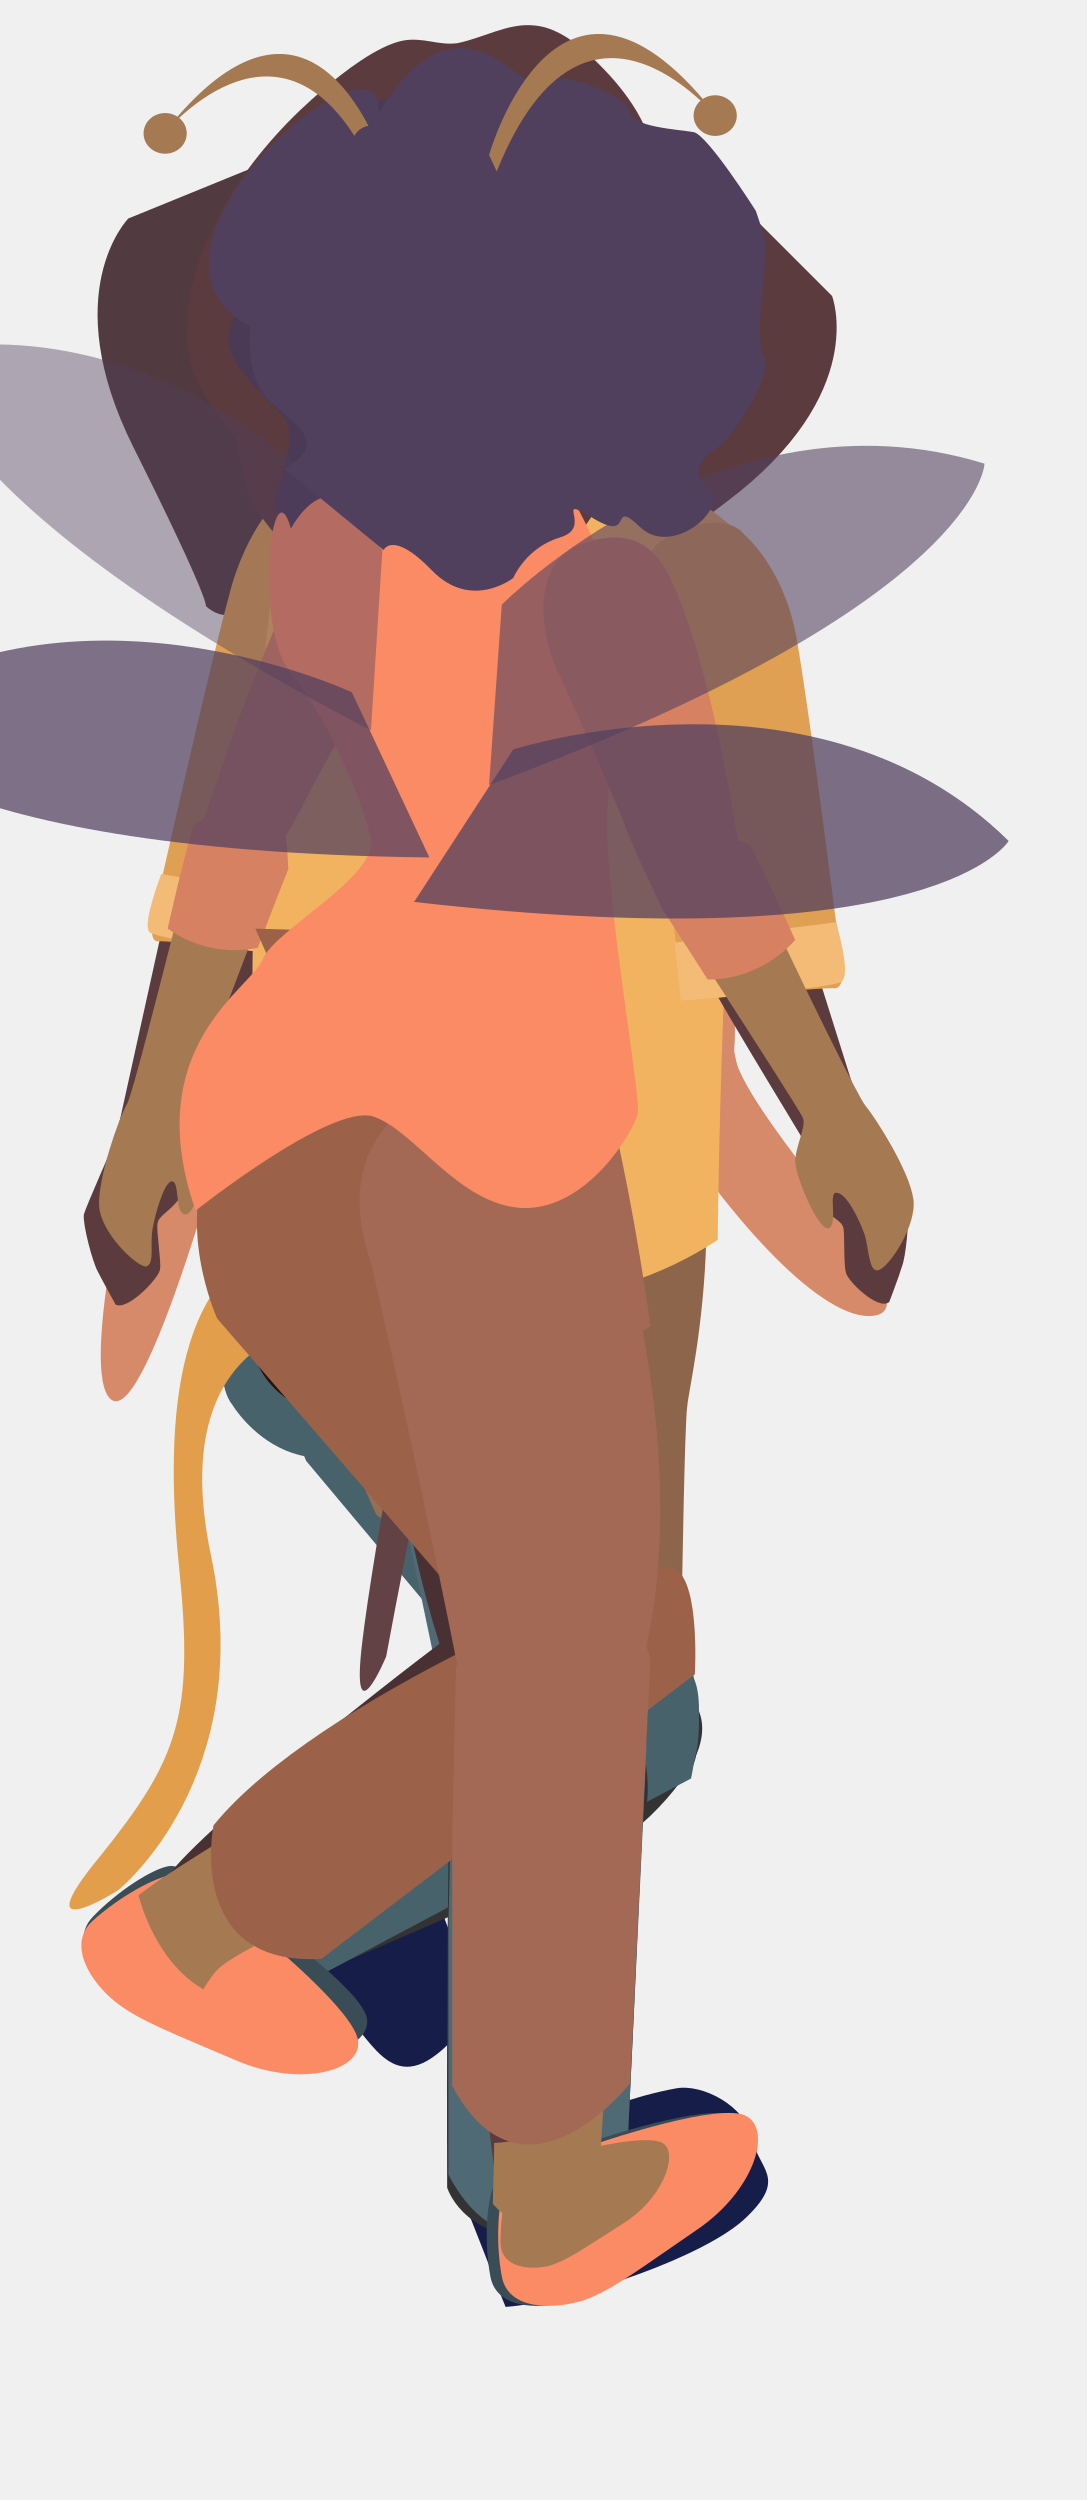
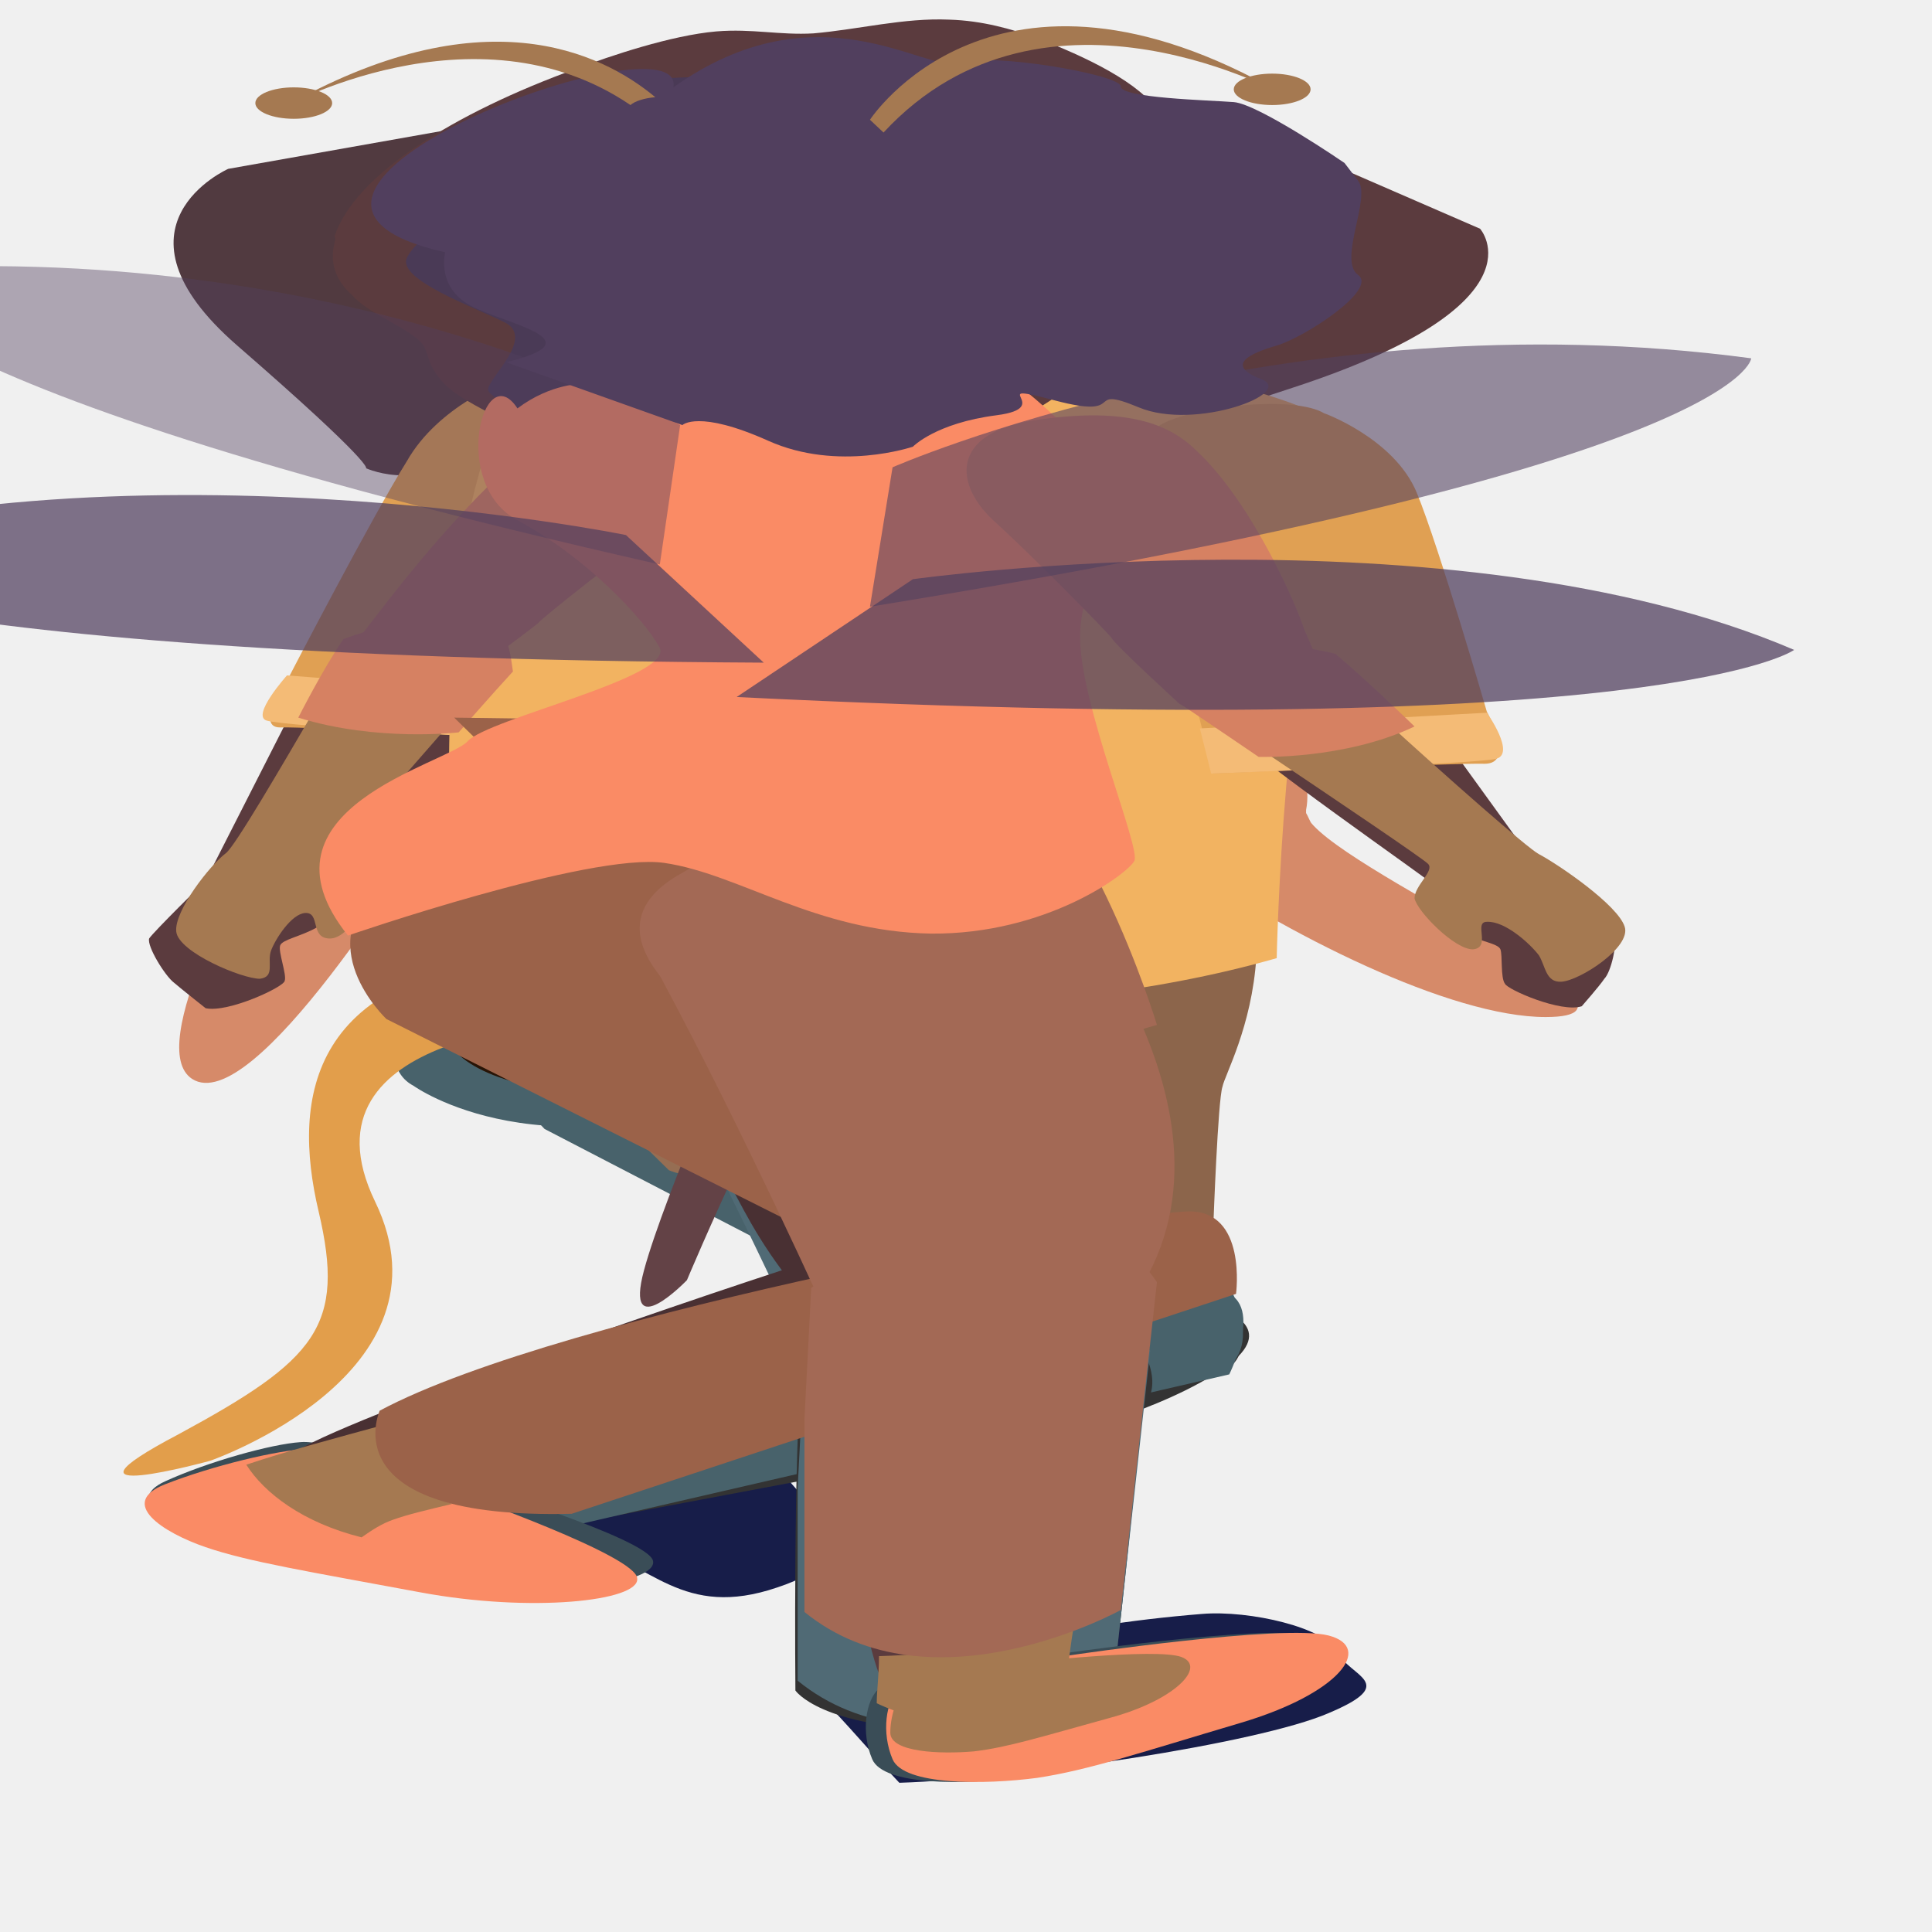
- <svg xmlns="http://www.w3.org/2000/svg" version="1.1" id="Layer_1" x="0px" y="0px" viewBox="0 0 85.5 196.8" style="enable-background:new 0 0 85.5 196.8;" xml:space="preserve">
+ <svg xmlns="http://www.w3.org/2000/svg" version="1.1" id="Layer_1" x="0px" y="0px" viewBox="0 0 85.5 196.8" style="enable-background:new 0 0 85.5 196.8;" height="250px" width="250px" preserveAspectRatio="none" xml:space="preserve">
  <style type="text/css">
	.st0{fill:#D68A69;}
	.st1{fill:#171D49;}
	.st2{fill:#333333;}
	.st3{fill:#48626B;}
	.st4{fill:#506A75;}
	.st5{fill:#FFFFFF;}
	.st6{fill:#3A4D57;}
	.st7{fill:#281406;}
	.st8{fill:#E29E4B;}
	.st9{fill:#493033;}
	.st10{fill:#966E53;}
	.st11{fill:#634246;}
	.st12{fill:#5B3B3E;}
	.st13{fill:#8C654B;}
	.st14{fill:#513A40;}
	.st15{fill:#E0A053;}
	.st16{fill:#F4BB76;}
	.st17{fill:#F2B361;}
	.st18{fill:#FA8B65;}
	.st19{fill:#A57951;}
	.st20{fill:#D68162;}
	.st21{fill:#9B6249;}
	.st22{fill:#A36955;}
	.st23{fill:#4A3A56;}
	.st24{opacity:0.58;fill:#513F5E;enable-background:new    ;}
	.st25{opacity:0.74;fill:#513F5E;enable-background:new    ;}
	.st26{opacity:0.42;fill:#513F5E;enable-background:new    ;}
	.st27{opacity:0.72;fill:#513F5E;enable-background:new    ;}
	.st28{fill:#513F5E;}

	@-webkit-keyframes leg_back_top {
	  0% {
	      -webkit-transform-origin: 100% 40%;
	              transform-origin: 100% 40%;
	      -webkit-transform: translate(10%, -10%) rotateZ(0deg);
	              transform: translate(10%, -10%) rotateZ(0deg);
	  }
	  15% {
	      -webkit-transform-origin: 100% 40%;
	              transform-origin: 100% 40%;
	      -webkit-transform: translate(20%, 10%) rotateZ(-0deg);
	              transform: translate(20%, 10%) rotateZ(-0deg);
	  }
	  30% {
	      -webkit-transform-origin: 100% 40%;
	              transform-origin: 100% 40%;
	      -webkit-transform: translate(10%, -10%) rotateZ(0deg);
	              transform: translate(10%, -10%) rotateZ(0deg);
	  }
	  45% {
	      -webkit-transform-origin: 100% 40%;
	              transform-origin: 100% 40%;
	      -webkit-transform: translate(10%, -10%) rotateZ(30deg);
	              transform: translate(10%, -10%) rotateZ(30deg);
	  }
	  60% {
	      -webkit-transform-origin: 100% 40%;
	              transform-origin: 100% 40%;
	      -webkit-transform: translate(10%, 30%) rotateZ(40deg);
	              transform: translate(10%, 30%) rotateZ(40deg);
	  }
	  70% {
	      -webkit-transform-origin: 100% 40%;
	              transform-origin: 100% 40%;
	      -webkit-transform: translate(-30%, 10%) rotateZ(50deg);
	              transform: translate(-30%, 10%) rotateZ(50deg);
	  }
	  80% {
	      -webkit-transform-origin: 20% 40%;
	              transform-origin: 20% 40%;
	      -webkit-transform: translate(-20%, 0%) rotateZ(30deg);
	              transform: translate(-20%, 0%) rotateZ(30deg);
	  }
	}

	@keyframes leg_back_top {
	  0% {
	      -webkit-transform-origin: 100% 40%;
	              transform-origin: 100% 40%;
	      -webkit-transform: translate(10%, -10%) rotateZ(0deg);
	              transform: translate(10%, -10%) rotateZ(0deg);
	  }
	  15% {
	      -webkit-transform-origin: 100% 40%;
	              transform-origin: 100% 40%;
	      -webkit-transform: translate(20%, 10%) rotateZ(-0deg);
	              transform: translate(20%, 10%) rotateZ(-0deg);
	  }
	  30% {
	      -webkit-transform-origin: 100% 40%;
	              transform-origin: 100% 40%;
	      -webkit-transform: translate(10%, -10%) rotateZ(0deg);
	              transform: translate(10%, -10%) rotateZ(0deg);
	  }
	  45% {
	      -webkit-transform-origin: 100% 40%;
	              transform-origin: 100% 40%;
	      -webkit-transform: translate(10%, -10%) rotateZ(30deg);
	              transform: translate(10%, -10%) rotateZ(30deg);
	  }
	  60% {
	      -webkit-transform-origin: 100% 40%;
	              transform-origin: 100% 40%;
	      -webkit-transform: translate(10%, 30%) rotateZ(40deg);
	              transform: translate(10%, 30%) rotateZ(40deg);
	  }
	  70% {
	      -webkit-transform-origin: 100% 40%;
	              transform-origin: 100% 40%;
	      -webkit-transform: translate(-30%, 10%) rotateZ(50deg);
	              transform: translate(-30%, 10%) rotateZ(50deg);
	  }
	  80% {
	      -webkit-transform-origin: 20% 40%;
	              transform-origin: 20% 40%;
	      -webkit-transform: translate(-20%, 0%) rotateZ(30deg);
	              transform: translate(-20%, 0%) rotateZ(30deg);
	  }
	}

	@-webkit-keyframes leg_back_bot {
	    0% {
	        -webkit-transform-origin: 100% 40%;
	                transform-origin: 100% 40%;
	        -webkit-transform: translate(10%, -60%) rotateZ(-60deg);
	                transform: translate(10%, -60%) rotateZ(-60deg);
	    }
	    15% {
	        -webkit-transform-origin: 100% 40%;
	                transform-origin: 100% 40%;
	        -webkit-transform: translate(10%, -40%) rotateZ(-60deg);
	                transform: translate(10%, -40%) rotateZ(-60deg);
	    }
	    30% {
	        -webkit-transform-origin: 100% 40%;
	                transform-origin: 100% 40%;
	        -webkit-transform: translate(20%, 0%) rotateZ(-60deg);
	                transform: translate(20%, 0%) rotateZ(-60deg);
	    }
	    45% {
	        -webkit-transform-origin: 100% 40%;
	                transform-origin: 100% 40%;
	        -webkit-transform: translate(-15%, -50%) rotateZ(-60deg);
	                transform: translate(-15%, -50%) rotateZ(-60deg);
	    }
	    60% {
	        -webkit-transform-origin: 100% 40%;
	                transform-origin: 100% 40%;
	        -webkit-transform: translate(-20%, -20%) rotateZ(-50deg);
	                transform: translate(-20%, -20%) rotateZ(-50deg);
	    }
	    70% {
	        -webkit-transform-origin: 100% 40%;
	                transform-origin: 100% 40%;
	        -webkit-transform: translate(-60%, -40%) rotateZ(-30deg);
	                transform: translate(-60%, -40%) rotateZ(-30deg);
	    }
	    80% {
	        -webkit-transform-origin: 100% 40%;
	                transform-origin: 100% 40%;
	        -webkit-transform: translate(-50%, 0%) rotateZ(-20deg);
	                transform: translate(-50%, 0%) rotateZ(-20deg);
	    }
	}

	@keyframes leg_back_bot {
	    0% {
	        -webkit-transform-origin: 100% 40%;
	                transform-origin: 100% 40%;
	        -webkit-transform: translate(10%, -60%) rotateZ(-60deg);
	                transform: translate(10%, -60%) rotateZ(-60deg);
	    }
	    15% {
	        -webkit-transform-origin: 100% 40%;
	                transform-origin: 100% 40%;
	        -webkit-transform: translate(10%, -40%) rotateZ(-60deg);
	                transform: translate(10%, -40%) rotateZ(-60deg);
	    }
	    30% {
	        -webkit-transform-origin: 100% 40%;
	                transform-origin: 100% 40%;
	        -webkit-transform: translate(20%, 0%) rotateZ(-60deg);
	                transform: translate(20%, 0%) rotateZ(-60deg);
	    }
	    45% {
	        -webkit-transform-origin: 100% 40%;
	                transform-origin: 100% 40%;
	        -webkit-transform: translate(-15%, -50%) rotateZ(-60deg);
	                transform: translate(-15%, -50%) rotateZ(-60deg);
	    }
	    60% {
	        -webkit-transform-origin: 100% 40%;
	                transform-origin: 100% 40%;
	        -webkit-transform: translate(-20%, -20%) rotateZ(-50deg);
	                transform: translate(-20%, -20%) rotateZ(-50deg);
	    }
	    70% {
	        -webkit-transform-origin: 100% 40%;
	                transform-origin: 100% 40%;
	        -webkit-transform: translate(-60%, -40%) rotateZ(-30deg);
	                transform: translate(-60%, -40%) rotateZ(-30deg);
	    }
	    80% {
	        -webkit-transform-origin: 100% 40%;
	                transform-origin: 100% 40%;
	        -webkit-transform: translate(-50%, 0%) rotateZ(-20deg);
	                transform: translate(-50%, 0%) rotateZ(-20deg);
	    }
	}
	@-webkit-keyframes foot_back {
	  0% {
	      -webkit-transform-origin: 100% 40%;
	              transform-origin: 100% 40%;
	      -webkit-transform: translate(140%, 30%) rotateZ(-10deg);
	              transform: translate(140%, 30%) rotateZ(-10deg);
	  }
	  15% {
	      -webkit-transform-origin: 100% 40%;
	              transform-origin: 100% 40%;
	      -webkit-transform: translate(145%, 30%) rotateZ(-60deg);
	              transform: translate(145%, 30%) rotateZ(-60deg);
	  }
	  30% {
	      -webkit-transform-origin: 100% 40%;
	              transform-origin: 100% 40%;
	      -webkit-transform: translate(140%, 80%) rotateZ(-40deg);
	              transform: translate(140%, 80%) rotateZ(-40deg);
	  }
	  45% {
	      -webkit-transform-origin: 100% 40%;
	              transform-origin: 100% 40%;
	      -webkit-transform: translate(80%, 80%) rotateZ(-40deg);
	              transform: translate(80%, 80%) rotateZ(-40deg);
	  }
	  60% {
	      -webkit-transform-origin: 100% 40%;
	              transform-origin: 100% 40%;
	      -webkit-transform: translate(60%, 90%) rotateZ(-20deg);
	              transform: translate(60%, 90%) rotateZ(-20deg);
	  }
	  70% {
	      -webkit-transform-origin: 100% 40%;
	              transform-origin: 100% 40%;
	      -webkit-transform: translate(-150%, 100%) rotateZ(50deg);
	              transform: translate(-150%, 100%) rotateZ(50deg);
	  }
	  80% {
	      -webkit-transform-origin: 100% 40%;
	              transform-origin: 100% 40%;
	      -webkit-transform: translate(-130%, 80%) rotateZ(60deg);
	              transform: translate(-130%, 80%) rotateZ(60deg);
	  }
	}
	@keyframes foot_back {
	  0% {
	      -webkit-transform-origin: 100% 40%;
	              transform-origin: 100% 40%;
	      -webkit-transform: translate(140%, 30%) rotateZ(-10deg);
	              transform: translate(140%, 30%) rotateZ(-10deg);
	  }
	  15% {
	      -webkit-transform-origin: 100% 40%;
	              transform-origin: 100% 40%;
	      -webkit-transform: translate(145%, 30%) rotateZ(-60deg);
	              transform: translate(145%, 30%) rotateZ(-60deg);
	  }
	  30% {
	      -webkit-transform-origin: 100% 40%;
	              transform-origin: 100% 40%;
	      -webkit-transform: translate(140%, 80%) rotateZ(-40deg);
	              transform: translate(140%, 80%) rotateZ(-40deg);
	  }
	  45% {
	      -webkit-transform-origin: 100% 40%;
	              transform-origin: 100% 40%;
	      -webkit-transform: translate(80%, 80%) rotateZ(-40deg);
	              transform: translate(80%, 80%) rotateZ(-40deg);
	  }
	  60% {
	      -webkit-transform-origin: 100% 40%;
	              transform-origin: 100% 40%;
	      -webkit-transform: translate(60%, 90%) rotateZ(-20deg);
	              transform: translate(60%, 90%) rotateZ(-20deg);
	  }
	  70% {
	      -webkit-transform-origin: 100% 40%;
	              transform-origin: 100% 40%;
	      -webkit-transform: translate(-150%, 100%) rotateZ(50deg);
	              transform: translate(-150%, 100%) rotateZ(50deg);
	  }
	  80% {
	      -webkit-transform-origin: 100% 40%;
	              transform-origin: 100% 40%;
	      -webkit-transform: translate(-130%, 80%) rotateZ(60deg);
	              transform: translate(-130%, 80%) rotateZ(60deg);
	  }
	}


	@-webkit-keyframes leg_front_top {
	  0% {
	      -webkit-transform-origin: 100% 40%;
	              transform-origin: 100% 40%;
	      -webkit-transform: translate(0%, 0%) rotateZ(10deg);
	              transform: translate(0%, 0%) rotateZ(10deg);
	  }
	  15% {
	      -webkit-transform-origin: 100% 40%;
	              transform-origin: 100% 40%;
	      -webkit-transform: translate(-10%, 0%) rotateZ(0deg);
	              transform: translate(-10%, 0%) rotateZ(0deg);
	  }
	  30% {
	      -webkit-transform-origin: 100% 40%;
	              transform-origin: 100% 40%;
	      -webkit-transform: translate(20%, 0%) rotateZ(-10deg);
	              transform: translate(20%, 0%) rotateZ(-10deg);
	  }
	  45% {
	      -webkit-transform-origin: 100% 40%;
	              transform-origin: 100% 40%;
	      -webkit-transform: translate(20%, 0%) rotateZ(-20deg);
	              transform: translate(20%, 0%) rotateZ(-20deg);
	  }
	  60% {
	      -webkit-transform-origin: 100% 40%;
	              transform-origin: 100% 40%;
	      -webkit-transform: translate(-0%, -10%) rotateZ(-0deg);
	              transform: translate(-0%, -10%) rotateZ(-0deg);
	  }
	  70% {
	      -webkit-transform-origin: 100% 40%;
	              transform-origin: 100% 40%;
	      -webkit-transform: translate(10%, -10%) rotateZ(-0deg);
	              transform: translate(10%, -10%) rotateZ(-0deg);
	  }
	  80% {
	      -webkit-transform-origin: 100% 40%;
	              transform-origin: 100% 40%;
	      -webkit-transform: translate(10%, -10%) rotateZ(-10deg);
	              transform: translate(10%, -10%) rotateZ(-10deg);
	  }
	}


	@keyframes leg_front_top {
	  0% {
	      -webkit-transform-origin: 100% 40%;
	              transform-origin: 100% 40%;
	      -webkit-transform: translate(0%, 0%) rotateZ(10deg);
	              transform: translate(0%, 0%) rotateZ(10deg);
	  }
	  15% {
	      -webkit-transform-origin: 100% 40%;
	              transform-origin: 100% 40%;
	      -webkit-transform: translate(-10%, 0%) rotateZ(0deg);
	              transform: translate(-10%, 0%) rotateZ(0deg);
	  }
	  30% {
	      -webkit-transform-origin: 100% 40%;
	              transform-origin: 100% 40%;
	      -webkit-transform: translate(20%, 0%) rotateZ(-10deg);
	              transform: translate(20%, 0%) rotateZ(-10deg);
	  }
	  45% {
	      -webkit-transform-origin: 100% 40%;
	              transform-origin: 100% 40%;
	      -webkit-transform: translate(20%, 0%) rotateZ(-20deg);
	              transform: translate(20%, 0%) rotateZ(-20deg);
	  }
	  60% {
	      -webkit-transform-origin: 100% 40%;
	              transform-origin: 100% 40%;
	      -webkit-transform: translate(-0%, -10%) rotateZ(-0deg);
	              transform: translate(-0%, -10%) rotateZ(-0deg);
	  }
	  70% {
	      -webkit-transform-origin: 100% 40%;
	              transform-origin: 100% 40%;
	      -webkit-transform: translate(10%, -10%) rotateZ(-0deg);
	              transform: translate(10%, -10%) rotateZ(-0deg);
	  }
	  80% {
	      -webkit-transform-origin: 100% 40%;
	              transform-origin: 100% 40%;
	      -webkit-transform: translate(10%, -10%) rotateZ(-10deg);
	              transform: translate(10%, -10%) rotateZ(-10deg);
	  }
	}
	@-webkit-keyframes leg_front_bot {

	  0% {
	      -webkit-transform-origin: 100% 40%;
	              transform-origin: 100% 40%;
	      -webkit-transform: translate(-30%, 0%) rotateZ(10deg);
	              transform: translate(-30%, 0%) rotateZ(10deg);
	  }
	  15% {
	      -webkit-transform-origin: 100% 40%;
	              transform-origin: 100% 40%;
	      -webkit-transform: translate(-35%, 0%) rotateZ(10deg);
	              transform: translate(-35%, 0%) rotateZ(10deg);
	  }
	  30% {
	      -webkit-transform-origin: 100% 40%;
	              transform-origin: 100% 40%;
	      -webkit-transform: translate(-50%, 0%) rotateZ(40deg);
	              transform: translate(-50%, 0%) rotateZ(40deg);
	  }
	  45% {
	      -webkit-transform-origin: 100% 40%;
	              transform-origin: 100% 40%;
	      -webkit-transform: translate(-5%, 10%) rotateZ(60deg);
	              transform: translate(-5%, 10%) rotateZ(60deg);
	  }
	  60% {
	      -webkit-transform-origin: 100% 40%;
	              transform-origin: 100% 40%;
	      -webkit-transform: translate(20%, -10%) rotateZ(-10deg);
	              transform: translate(20%, -10%) rotateZ(-10deg);
	  }
	  70% {
	      -webkit-transform-origin: 100% 40%;
	              transform-origin: 100% 40%;
	      -webkit-transform: translate(20%, -10%) rotateZ(-0deg);
	              transform: translate(20%, -10%) rotateZ(-0deg);
	  }
	  80% {
	      -webkit-transform-origin: 100% 40%;
	              transform-origin: 100% 40%;
	      -webkit-transform: translate(40%, 0%) rotateZ(10deg);
	              transform: translate(40%, 0%) rotateZ(10deg);
	  }
	}
	@keyframes leg_front_bot {

	  0% {
	      -webkit-transform-origin: 100% 40%;
	              transform-origin: 100% 40%;
	      -webkit-transform: translate(-30%, 0%) rotateZ(10deg);
	              transform: translate(-30%, 0%) rotateZ(10deg);
	  }
	  15% {
	      -webkit-transform-origin: 100% 40%;
	              transform-origin: 100% 40%;
	      -webkit-transform: translate(-35%, 0%) rotateZ(10deg);
	              transform: translate(-35%, 0%) rotateZ(10deg);
	  }
	  30% {
	      -webkit-transform-origin: 100% 40%;
	              transform-origin: 100% 40%;
	      -webkit-transform: translate(-50%, 0%) rotateZ(40deg);
	              transform: translate(-50%, 0%) rotateZ(40deg);
	  }
	  45% {
	      -webkit-transform-origin: 100% 40%;
	              transform-origin: 100% 40%;
	      -webkit-transform: translate(-5%, 10%) rotateZ(60deg);
	              transform: translate(-5%, 10%) rotateZ(60deg);
	  }
	  60% {
	      -webkit-transform-origin: 100% 40%;
	              transform-origin: 100% 40%;
	      -webkit-transform: translate(20%, -10%) rotateZ(-10deg);
	              transform: translate(20%, -10%) rotateZ(-10deg);
	  }
	  70% {
	      -webkit-transform-origin: 100% 40%;
	              transform-origin: 100% 40%;
	      -webkit-transform: translate(20%, -10%) rotateZ(-0deg);
	              transform: translate(20%, -10%) rotateZ(-0deg);
	  }
	  80% {
	      -webkit-transform-origin: 100% 40%;
	              transform-origin: 100% 40%;
	      -webkit-transform: translate(40%, 0%) rotateZ(10deg);
	              transform: translate(40%, 0%) rotateZ(10deg);
	  }
	}

	@-webkit-keyframes foot_front {
	  0% {
	      -webkit-transform-origin: 100% 40%;
	              transform-origin: 100% 40%;
	      -webkit-transform: translate(-20%, 0%) rotateZ(10deg);
	              transform: translate(-20%, 0%) rotateZ(10deg);
	  }
	  15% {
	      -webkit-transform-origin: 100% 40%;
	              transform-origin: 100% 40%;
	      -webkit-transform: translate(-20%, -10%) rotateZ(10deg);
	              transform: translate(-20%, -10%) rotateZ(10deg);
	  }
	  30% {
	      -webkit-transform-origin: 100% 40%;
	              transform-origin: 100% 40%;
	      -webkit-transform: translate(-60%, -10%) rotateZ(40deg);
	              transform: translate(-60%, -10%) rotateZ(40deg);
	  }
	  45% {
	      -webkit-transform-origin: 100% 40%;
	              transform-origin: 100% 40%;
	      -webkit-transform: translate(-80%, -10%) rotateZ(60deg);
	              transform: translate(-80%, -10%) rotateZ(60deg);
	  }
	  60% {
	      -webkit-transform-origin: 100% 40%;
	              transform-origin: 100% 40%;
	      -webkit-transform: translate(20%, -10%) rotateZ(20deg);
	              transform: translate(20%, -10%) rotateZ(20deg);
	  }
	  70% {
	      -webkit-transform-origin: 100% 40%;
	              transform-origin: 100% 40%;
	      -webkit-transform: translate(30%, -10%) rotateZ(20deg);
	              transform: translate(30%, -10%) rotateZ(20deg);
	  }
	  80% {
	      -webkit-transform-origin: 100% 40%;
	              transform-origin: 100% 40%;
	      -webkit-transform: translate(10%, -10%) rotateZ(20deg);
	              transform: translate(10%, -10%) rotateZ(20deg);
	  }
	}

	@keyframes foot_front {
	  0% {
	      -webkit-transform-origin: 100% 40%;
	              transform-origin: 100% 40%;
	      -webkit-transform: translate(-20%, 0%) rotateZ(10deg);
	              transform: translate(-20%, 0%) rotateZ(10deg);
	  }
	  15% {
	      -webkit-transform-origin: 100% 40%;
	              transform-origin: 100% 40%;
	      -webkit-transform: translate(-20%, -10%) rotateZ(10deg);
	              transform: translate(-20%, -10%) rotateZ(10deg);
	  }
	  30% {
	      -webkit-transform-origin: 100% 40%;
	              transform-origin: 100% 40%;
	      -webkit-transform: translate(-60%, -10%) rotateZ(40deg);
	              transform: translate(-60%, -10%) rotateZ(40deg);
	  }
	  45% {
	      -webkit-transform-origin: 100% 40%;
	              transform-origin: 100% 40%;
	      -webkit-transform: translate(-80%, -10%) rotateZ(60deg);
	              transform: translate(-80%, -10%) rotateZ(60deg);
	  }
	  60% {
	      -webkit-transform-origin: 100% 40%;
	              transform-origin: 100% 40%;
	      -webkit-transform: translate(20%, -10%) rotateZ(20deg);
	              transform: translate(20%, -10%) rotateZ(20deg);
	  }
	  70% {
	      -webkit-transform-origin: 100% 40%;
	              transform-origin: 100% 40%;
	      -webkit-transform: translate(30%, -10%) rotateZ(20deg);
	              transform: translate(30%, -10%) rotateZ(20deg);
	  }
	  80% {
	      -webkit-transform-origin: 100% 40%;
	              transform-origin: 100% 40%;
	      -webkit-transform: translate(10%, -10%) rotateZ(20deg);
	              transform: translate(10%, -10%) rotateZ(20deg);
	  }
	}


	@-webkit-keyframes arm_back_top {
	  0% {
	      -webkit-transform-origin: 100% 40%;
	              transform-origin: 100% 40%;
	      -webkit-transform: translate(0%, 0%) rotateZ(0deg);
	              transform: translate(0%, 0%) rotateZ(0deg);
	  }
	  45% {
	      -webkit-transform-origin: 100% 40%;
	              transform-origin: 100% 40%;
	      -webkit-transform: translate(20%, 0%) rotateZ(-20deg);
	              transform: translate(20%, 0%) rotateZ(-20deg);
	  }
	}


	@keyframes arm_back_top {
	  0% {
	      -webkit-transform-origin: 100% 40%;
	              transform-origin: 100% 40%;
	      -webkit-transform: translate(0%, 0%) rotateZ(0deg);
	              transform: translate(0%, 0%) rotateZ(0deg);
	  }
	  45% {
	      -webkit-transform-origin: 100% 40%;
	              transform-origin: 100% 40%;
	      -webkit-transform: translate(20%, 0%) rotateZ(-20deg);
	              transform: translate(20%, 0%) rotateZ(-20deg);
	  }
	}

	@-webkit-keyframes arm_back_bot {
	  0% {
	      -webkit-transform-origin: 100% 40%;
	              transform-origin: 100% 40%;
	      -webkit-transform: translate(0%, 0%) rotateZ(0deg);
	              transform: translate(0%, 0%) rotateZ(0deg);
	  }
	    45% {
	        -webkit-transform-origin: 100% 40%;
	                transform-origin: 100% 40%;
	        -webkit-transform: translate(120%, 0%) rotateZ(-30deg);
	                transform: translate(120%, 0%) rotateZ(-30deg);
	    }
	}

	@keyframes arm_back_bot {
	  0% {
	      -webkit-transform-origin: 100% 40%;
	              transform-origin: 100% 40%;
	      -webkit-transform: translate(0%, 0%) rotateZ(0deg);
	              transform: translate(0%, 0%) rotateZ(0deg);
	  }
	    45% {
	        -webkit-transform-origin: 100% 40%;
	                transform-origin: 100% 40%;
	        -webkit-transform: translate(120%, 0%) rotateZ(-30deg);
	                transform: translate(120%, 0%) rotateZ(-30deg);
	    }
	}

	@-webkit-keyframes arm_front_top {
	  0% {
	      -webkit-transform-origin: 100% 40%;
	              transform-origin: 100% 40%;
	      -webkit-transform: translate(0%, 0%) rotateZ(-0deg);
	              transform: translate(0%, 0%) rotateZ(-0deg);
	  }
	  45% {
	      -webkit-transform-origin: 100% 40%;
	              transform-origin: 100% 40%;
	      -webkit-transform: translate(-15%, 5%) rotateZ(20deg);
	              transform: translate(-15%, 5%) rotateZ(20deg);
	  }
	}

	@keyframes arm_front_top {
	  0% {
	      -webkit-transform-origin: 100% 40%;
	              transform-origin: 100% 40%;
	      -webkit-transform: translate(0%, 0%) rotateZ(-0deg);
	              transform: translate(0%, 0%) rotateZ(-0deg);
	  }
	  45% {
	      -webkit-transform-origin: 100% 40%;
	              transform-origin: 100% 40%;
	      -webkit-transform: translate(-15%, 5%) rotateZ(20deg);
	              transform: translate(-15%, 5%) rotateZ(20deg);
	  }
	}

	@-webkit-keyframes arm_front_bot {
	  0% {
	      -webkit-transform-origin: 100% 40%;
	              transform-origin: 100% 40%;
	      -webkit-transform: translate(0%, 0%) rotateZ(0deg);
	              transform: translate(0%, 0%) rotateZ(0deg);
	  }
	  45% {
	      -webkit-transform-origin: 100% 40%;
	              transform-origin: 100% 40%;
	      -webkit-transform: translate(-70%, 30%) rotateZ(50deg);
	              transform: translate(-70%, 30%) rotateZ(50deg);
	  }
	}

	@keyframes arm_front_bot {
	  0% {
	      -webkit-transform-origin: 100% 40%;
	              transform-origin: 100% 40%;
	      -webkit-transform: translate(0%, 0%) rotateZ(0deg);
	              transform: translate(0%, 0%) rotateZ(0deg);
	  }
	  45% {
	      -webkit-transform-origin: 100% 40%;
	              transform-origin: 100% 40%;
	      -webkit-transform: translate(-70%, 30%) rotateZ(50deg);
	              transform: translate(-70%, 30%) rotateZ(50deg);
	  }
	}

	@-webkit-keyframes tail {
	  0% {
	      -webkit-transform-origin: 20% 40%;
	              transform-origin: 20% 40%;
	      -webkit-transform: translate(0%, 0%) rotateZ(0deg);
	              transform: translate(0%, 0%) rotateZ(0deg);
	  }
	  50% {
	      -webkit-transform-origin: 20% 40%;
	              transform-origin: 20% 40%;
	      -webkit-transform: translate(20%, 0%) rotateZ(0deg);
	              transform: translate(20%, 0%) rotateZ(0deg);
	  }
	}

	@keyframes tail {
	  0% {
	      -webkit-transform-origin: 20% 40%;
	              transform-origin: 20% 40%;
	      -webkit-transform: translate(0%, 0%) rotateZ(0deg);
	              transform: translate(0%, 0%) rotateZ(0deg);
	  }
	  50% {
	      -webkit-transform-origin: 20% 40%;
	              transform-origin: 20% 40%;
	      -webkit-transform: translate(20%, 0%) rotateZ(0deg);
	              transform: translate(20%, 0%) rotateZ(0deg);
	  }
	}









	#foot_x5F_front {
	  -webkit-animation : foot_front 1.5s linear infinite;
	          animation : foot_front 1.5s linear infinite;
	}
	#foot_x5F_back {
	  -webkit-animation : foot_back 1.5s linear infinite;
	          animation : foot_back 1.5s linear infinite;
	}
	#leg_x5F_back_x5F_top {
	  -webkit-animation : leg_back_top 1.5s linear infinite;
	          animation : leg_back_top 1.5s linear infinite;
	}
	#leg_x5F_back_x5F_bot{
	  -webkit-animation : leg_back_bot 1.5s linear infinite;
	          animation : leg_back_bot 1.5s linear infinite;
	}
	#leg_x5F_front_x5F_bot{
	  -webkit-animation : leg_front_bot 1.5s linear infinite;
	          animation : leg_front_bot 1.5s linear infinite;
	}
	#leg_x5F_front_x5F_top{
	  -webkit-animation : leg_front_top 1.5s linear infinite;
	          animation : leg_front_top 1.5s linear infinite;
	}
	#arm_x5F_back_x5F_top {
	  -webkit-animation : arm_back_top 1.5s linear infinite;
	          animation : arm_back_top 1.5s linear infinite;
	}
	#arm_x5F_back_x5F_bot {
	  -webkit-animation : arm_back_bot 1.5s linear infinite;
	          animation : arm_back_bot 1.5s linear infinite;
	}
	#arm_x5F_front_x5F_top {
	  -webkit-animation : arm_front_top 1.5s linear infinite;
	          animation : arm_front_top 1.5s linear infinite;
	}
	#arm_x5F_front_x5F_bot {
	  -webkit-animation : arm_front_bot 1.5s linear infinite;
	          animation : arm_front_bot 1.5s linear infinite;
	}
	#tail {
	  -webkit-animation : tail 1.5s linear infinite;
	          animation : tail 1.5s linear infinite;
	}
</style>
  <g id="CAT_x2F_BUNNY">
    <polyline id="ear_x5F_front" class="st0" points="45.7,20.2 50.7,24.2 50.7,15.2  " />
    <polyline id="ear_x5F_back" class="st0" points="21.6,22.1 27.4,19.4 19.3,15.4  " />
    <path id="arm_x5F_back_x5F_top" class="st0" d="M13.1,78c0.8-3.7,1.5-6.6,1.6-8.2c0.7-6.2,2.5-20.2,8.8-18.5   c5.3,1.4,3.1,9.6,2,14.8c-0.2,0.8-4.4,11.5-5.3,14.4c-0.1,0.2-0.2,0.5-0.3,1c-1.8,1.5-3.2,2.7-3.9,1.2C14,81.4,13.1,80.7,13.1,78z" />
    <path id="arm_x5F_back_x5F_bot" class="st0" d="M13.1,78c1.1-1.6,2.7-2.5,4.6-1.2c0.7,1.4,2,2.9,2.2,4.7   c-1.6,5.8-8.7,32.4-11.4,28.4C6.4,106.7,10.6,89.1,13.1,78z" />
    <path id="foot_x5F_front" class="st1" d="M39.8,181.6c5.4-0.4,15.9-4,19-7.1c3.2-3.1,0.9-3.7,0.4-6.2s-3.9-4.3-6-3.9   c-6.5,1.2-11.8,4.5-17,8.2C37.5,175.6,38.6,178.7,39.8,181.6z" />
    <path id="foot_x5F_back" class="st1" d="M34.4,161.7c4.2-3.2,1.7-7.5,0.4-11.2c-1.3-3.6-6.2-2.6-8.3-3s-1.3,0.8-2.3,0.2   c-0.4-0.3-0.3-0.8-1-0.5c0.3-0.3,0-0.2-0.4,0.3c-0.4,0.4-4.2,4.5-3.5,5.2c1.9,1.9,4.2,3.2,6.5,4.6C28.8,159.2,30.2,165,34.4,161.7z   " />
    <path id="leg_x5F_back_x5F_top" class="st2" d="M41.6,102.5l12.1,28.7c0,0,6.5,15.8-10.4,7l-17.2-27c0,0-6.4-9.9-2.7-13.5   C27.1,94,41.6,102.5,41.6,102.5z" />
    <path id="leg_x5F_back_x5F_bot" class="st2" d="M36.7,150.3L24,155.8c0,0-7.1-4.7-6.5-10.4s30.8-14.6,30.8-14.6s11.1,1.5,5.3,9.4   C47.8,148.2,36.7,150.3,36.7,150.3z" />
    <path id="CAT_x5F_leg_x5F_back_x5F_bot" class="st3" d="M21.8,157.3L54.4,140c0,0,1.8-8.3-0.7-8.6c-2.6-0.3-29,5.8-38.6,14.4   C15.1,145.7,11.2,156.2,21.8,157.3z" />
    <path id="CAT_x5F_leg_x5F_back_x5F_top" class="st3" d="M41,102.9c0,0-12.8-8.2-16.6-2c-3.8,6.3-0.3,14.1-0.3,14.1l19.6,23.4   c0,0,12.6,8.5,11.2-4.4S41,102.9,41,102.9z" />
    <path id="CAT_x5F_hip_x5F_back" class="st3" d="M19.8,80.1l4.7,10.6c0,0,1.8,1.8-1,3.2c-2.8,1.4-5.2,5.5-5.2,5.5s-2,8.8,0,11.2   c0,0,5.8,9.7,16-0.5L35.2,88l-2.5-7.5L19.8,80.1z" />
    <path id="leg_x5F_front_x5F_bot" class="st2" d="M40.8,133.8c4.8-2.1,8.7,0.6,10,4.8c-0.7,15-1.4,31.5-1.6,33.4   c0,0-1.7,4.4-7.3,4.2s-6.7-4-6.7-4s-0.1-25,0.3-33C36.7,137.1,38.4,135.2,40.8,133.8z" />
    <path id="leg_x5F_front_x5F_top" class="st2" d="M21.5,101.1c1.1-9.7,25-6.7,28.8-2.2c0,0,1.9,9.3,1.6,15.1   c-0.1,2.5-0.6,13.1-1.1,24.6c1.1,6.7-2.6,8.1-7.4,10.2c-2.4,1.4-7.4-4.5-7.9-9.6c0-0.4,0-0.8,0.1-1.2   C36.8,119.3,32.3,110.4,21.5,101.1z" />
    <path id="CAT_x5F_leg_x5F_front_x5F_bot" class="st4" d="M35.3,151.6l0.3-13.4c0,0,10.5-16.7,15.3-0.6L49.3,171   c0,0-8.4,10.7-14,0.2V151.6z" />
    <path id="CAT_x5F_leg_x5F_front_x5F_top" class="st4" d="M39.1,94c0,0-13.8-3.1-10.1,12.8s7.3,34.3,7.3,34.3s7.6,17.5,13.5-1.6   s-4-44.1-4-44.1L39.1,94z" />
    <path id="CAT_x5F_hip_x5F_front" class="st4" d="M29.9,81.7c0,0,5,7.8,0,14.2c-5,6.3,1.5,15.5,1.5,15.5s7.4,8.3,19.5,0   c0,0-3.3-25.2-8-28.9S29.9,81.7,29.9,81.7z" />
    <path id="top" class="st5" d="M49.9,78.5c1.9-6.7,0-6.1-1.9-7.4s-5.7-6.8-5.1-13c0,0-11.6-0.2-15.5,5.6c0,0-0.3-1.1-3.1-7.7   c0,0-1.9,16.3-2.9,20.3c-1.2,4.9,1,11.7,0.1,22.4c0,0,5.1,3.8,14.4,3.8c9.2,0,16.2-3.8,16.2-3.8C49,89.3,49.1,83.3,49.9,78.5z" />
    <polygon id="CAT_x5F_chest" class="st0" points="38.8,63 39.4,70 44.2,70 50.6,47.6 38.8,49  " />
    <path id="arm_x5F_front_x5F_bot" class="st0" d="M51.8,78.8c2.7-0.9,3.7,2.1,6,4.2c0.8,5.1,16.8,20.6,10.6,20.6   c-4.2,0-11.5-8.4-16.5-16.4C52.2,83.4,47,79.8,51.8,78.8z" />
    <path id="arm_x5F_front_x5F_top" class="st0" d="M46.8,52.7c6-1.4,8.4,8.6,9,13c0.6,4.4,2.4,12.4,2,16.8c0,0.2,0,0.3,0,0.5   c-1-3.8,2,5.3-0.6,6.2c-4.8,1-3.7-1.2-5.3-2c-0.2-0.3-0.4-0.6-0.6-0.9c-2.5-4.1-4.3-8-4.6-10.4C45.7,68.7,39.7,54.4,46.8,52.7z" />
    <path id="CAT_x5F_top" class="st6" d="M16.3,63c0,0,16,5.9,38.8,0l1.6,10l-12.2,2l2.1,15l-26.7-1.2l0.7-12.7L13.3,75   C13.4,75.1,13.9,63,16.3,63z" />
    <path id="hair" class="st7" d="M20.7,60.2c-3.5-7.5-2.2-31.6-2.2-31.6c1.2-0.2,1.9-2.2,3.1-9.4s10-10.6,19-9.1s8.8,9,8.8,9   s5.9,3.5,4,12.1C51.5,39.8,50,51.9,50,51.9c-7.4-2.6-8.4,15.6-8.4,15.6c-1.2-1.1,0.1,0.8-1.9,0.7s-4,1-4,1   C31.5,75.1,25.3,70.1,20.7,60.2z" />
    <path id="CAT_x5F_hair" class="st8" d="M20.4,64.3c-3.4-8.5-1.6-35.6-1.6-35.6c1.2-0.2,1.9-2.4,3.3-10.5   c1.3-8.1,10.2-11.8,19.2-9.9s8.6,10.3,8.6,10.3s5.8,4,3.8,13.7c-2.1,9.7-3.8,23.3-3.8,23.3C42.6,52.5,41.2,73,41.2,73   c-1.2-1.3,0.1,0.9-1.9,0.8s-4,1.1-4,1.1C30.9,81.3,24.8,75.5,20.4,64.3z" />
    <circle id="tail" class="st7" cx="26.2" cy="104.7" r="6.5" />
    <path id="CAT_x5F_tail" class="st8" d="M25.4,104.2c0,0-12.5,0.6-8.8,18.2s-7.3,26.4-7.3,26.4s-7.6,4.8-1.4-2.7   c6.1-7.6,7.4-11,6.2-22.7s-0.4-24.6,9.7-26.1S25.4,104.2,25.4,104.2z" />
  </g>
  <g id="ELEPHANT">
    <path id="ELEPHANT_x5F_foot_x5F_back" class="st6" d="M13.3,146.9c-1.3,0.2-4.1,2-6,4s0.3,4.9,2.3,6.3s4.8,2.2,9.8,3.9   s9.7,0.2,9.5-2.1s-8.4-8-8.4-8S14.7,146.6,13.3,146.9z" />
    <path id="ELEPHANT_x5F_leg_x5F_back_x5F_bot" class="st9" d="M41.5,124.9c-1.8,0.9-3.6,2-5.7,3.6c-6.1,4.5-23.1,18-23.1,20.2   s1.9,4.4,4.1,4.3c2.2-0.1,6.6-3.5,14.6-8.8c6.9-4.5,13.8-7.4,17.8-9.4c0.2-0.4,0.4-0.8,0.4-1.3C49.5,127.9,45.5,125.3,41.5,124.9z" />
    <g id="ELEPHANT_x5F_leg_x5F_back_x5F_top">
      <path class="st9" d="M47.7,133.5c-1.7-6.6-2.5-12.3-3.3-15.3c-0.2-1.1-0.7-3-1.4-5.4c-2.9,3.7-6.7,7.1-10.7,7.8    c0.8,3.5,1.6,7.2,3.5,12.2c0.2,0.6,0.5,1.2,0.7,2C40.3,136,44.7,136.5,47.7,133.5z" />
      <path class="st10" d="M35.5,88.7c-3.6,1.2-15,9.9-15,9.9l9.1,20.6c0,0,2.4,2.6,9.7,0.1c6.6-2.3,8.9-5.8,8.9-5.8    s-4.3-11.8-4.6-13.1c-0.3-1.2-1-6.2-3.3-12.9C40.4,87.4,39.2,87.6,35.5,88.7z" />
    </g>
    <path id="ELEPHANT_x5F_foot_x5F_front" class="st6" d="M38.9,172c-0.6,1.2-0.8,4.5-0.3,7.2s4.1,2.6,6.4,1.9c2.3-0.8,4.6-2.6,9-5.6   s5.9-7.7,3.9-8.9s-11.4,2-11.4,2S39.4,170.6,38.9,172z" />
    <path id="ELEPHANT_x5F_tail" class="st11" d="M36.3,104.7c-1.6,2.1-5.9,25.7-5.9,25.7s-2.8,6.7-1.9-1s4.6-27,4.6-27   S37.9,102.6,36.3,104.7z" />
    <path id="ELEPHANT_x5F_leg_x5F_front_x5F_bot" class="st12" d="M37.8,134.8c-0.3,2-0.5,4.2-0.5,6.9c0,7.8,0.8,30.5,2.5,31.8   c1.8,1.3,4.7,1.2,5.9-0.7s1.1-7.7,1.6-17.7c0.5-8.5,2.2-16.1,3-20.7c-0.2-0.5-0.4-0.9-0.8-1.2C45,129.9,40.6,131.5,37.8,134.8z" />
    <g id="ELEPHANT_x5F_leg_x5F_front_x5F_top">
      <path class="st12" d="M48.2,143.3c0.8-6.8,2-12.4,2.4-15.5c0.2-1.1,0.4-3.1,0.6-5.6c-4,2.4-8.8,4.3-12.8,3.5    c-0.5,3.6-1.1,7.3-1.1,12.6c0,0.6,0,1.3,0,2.1C40.4,143,44.3,145,48.2,143.3z" />
      <path class="st13" d="M50.6,97c-3.8-0.2-17.5,3.9-17.5,3.9l1.2,22.5c0,0,1.3,3.3,9,3.5c7,0.2,10.4-2.3,10.4-2.3s0.2-12.6,0.4-13.9    c0.1-1.2,1.3-6.1,1.5-13.2C55.6,97.5,54.4,97.3,50.6,97z" />
    </g>
    <g id="ELEPHANT_x5F_head">
      <path class="st14" d="M20.8,44.1c-1.6,6.7-4.6,3.6-4.6,3.6s0.4-0.3-5.7-12.5s-0.4-18-0.4-18L25.3,11l6.4,7.5l2.5,1.1    C34.2,19.6,22.4,37.4,20.8,44.1z" />
      <path class="st12" d="M43.3,43.3c-1.4,6.7,2.9,5.2,2.9,5.2s-0.3-0.5,11-9s8.3-16.2,8.3-16.2l-12-12l-9.4,4.2l-2.9-0.1    C41.2,15.4,44.7,36.6,43.3,43.3z" />
    </g>
    <path id="ELEPHANT_x5F_arm_x5F_back_x5F_bot" class="st12" d="M7.7,100.1c0.3,0.6,1.4,2.6,1.4,2.6c1,0.5,3.5-2.2,3.5-2.8   c0.1-0.6-0.3-3-0.2-3.6s0.9-0.9,1.6-1.8c0.6-0.9-0.1-3-0.1-3c0.1-0.6,6.2-11.9,8.9-18c-3-1.6-6.1-2.3-9.3-2.9   c-0.2,0.4-0.3,0.7-0.4,1l-4,18.1c0,0-2.3,5.2-2.5,5.9C6.5,96.4,7.3,99.4,7.7,100.1z" />
    <g id="ELEPHANT_x5F_arm_x5F_back_x5F_top">
      <path class="st15" d="M18,47c-1.5,5.5-5.2,21.9-5.2,21.9s-1.6,5.2-0.4,5.2c1.2-0.1,10.2,1.1,10.2,1.1l1.7-8c0,0,0-0.8,2.2-10.4    s3.1-15,2-16.9c-1.2-1.8-4.7-3-6-1.2C22.4,38.8,19.4,41.3,18,47z" />
      <path class="st16" d="M22.5,75.2c0,0-9.9-1.2-10.7-1.8c-0.7-0.5,0.9-4.6,0.9-4.6l10.7,1.9L22.5,75.2z" />
    </g>
    <g id="ELEPHANT_x5F_top">
      <path class="st17" d="M19.8,96.9c3.4,3.9,12.2,5.3,12.2,5.3s13.3,2.8,24.5-4.6c0,0,0.3-33,2.5-41.9s2.3-12.5-4.7-16.6    c-2.1-1.2-4.2-2.5-6.4-3.6c-2.2-1.2-3.2,1.5-12.8-1.8c-6.8,3.3-1.1,1.7-11.6,3.9c-1.7,3.7-2.8,13.1-3.3,22.5S19.9,96.8,19.8,96.9z     M30.3,61.4c-0.1,1.4-0.2,3-0.3,4.5l0,0C30,64.5,30.1,63,30.3,61.4z" />
    </g>
    <path id="ELEPHANT_x5F_arm_x5F_front_x5F_bot" class="st12" d="M71,99.7c-0.2,0.7-1,2.8-1,2.8c-0.9,0.7-3.3-1.7-3.4-2.3   c-0.2-0.6-0.1-2.9-0.2-3.5s-0.9-0.8-1.6-1.6c-0.7-0.8-0.3-3.1-0.3-3.1c-0.1-0.6-6.8-11.1-9.8-16.8c2.4-1.9,5.2-2.9,7.9-3.9   c0.1,0.4,0.3,0.6,0.4,1l5.5,17.5c0,0,2.7,4.9,2.9,5.6C71.6,96,71.3,99,71,99.7z" />
    <g id="ELEPHANT_x5F_arm_x5F_front_x5F_top">
      <path class="st15" d="M62.7,50.2c1,5.6,3.1,22.3,3.1,22.3s1.3,5.3-0.1,5.3c-1.3-0.1-12,1-12,1l-0.9-8.2c0,0,0.2-0.8-1.2-10.5    c-1.3-9.6-1.7-15.1-0.1-17c1.6-1.8,5.8-2.8,7.1-1C58.5,42,61.7,44.6,62.7,50.2z" />
      <path class="st16" d="M53.6,78.8c0,0,11.8-1,12.6-1.5c0.9-0.5-0.4-4.7-0.4-4.7l-12.7,1.6L53.6,78.8z" />
    </g>
    <path id="ELEPHANT_x5F_neck" class="st12" d="M25.5,7c1.5-1.3,4.2-3.4,6.2-3.8c1.6-0.3,2.8,0.4,4.3,0.2C38,3,40,1.8,42,2   c1.5,0.1,2.8,1,3.8,1.8c2.3,2,4.7,4.7,5.5,7.7c1.2,4.1,0.6,13,0.6,13s-1.6,8.3-2.8,11.1c-1.1,2.7-3.7,9.3-11.6,12.9   S21.1,42,19.9,39.6s-0.8-4-1.4-5c-0.8-1.6-2.2-2.7-2.9-4.5c-0.8-1.6-1-3.5-0.8-5.3c0-0.3,0.1-0.4,0-0.7C15.7,17.8,20.1,11.5,25.5,7   z" />
  </g>
  <g id="INSECT">
    <path id="INSECT_x5F_foot_x5F_back" class="st18" d="M13.6,147.6c-1.3,0.1-4.2,1.7-6.3,3.6s-0.1,4.9,1.8,6.4s4.6,2.5,9.5,4.6   s9.7,0.9,9.6-1.4c0-2.3-7.8-8.6-7.8-8.6S15.1,147.4,13.6,147.6z" />
    <g id="INSECT_x5F_foot_x5F_front">
      <path id="INSECT_x5F_foot_x5F_front_1_" class="st18" d="M39.8,172c-0.6,1.2-0.8,4.5-0.3,7.2s4.1,2.6,6.4,1.9    c2.3-0.8,4.6-2.6,9-5.6s5.9-7.7,3.9-8.9s-11.4,2-11.4,2S40.3,170.6,39.8,172z" />
      <path id="INSECT_x5F_foot_x5F_front_2_" class="st19" d="M40.3,171.2c-0.5,0.9-0.9,3.3-0.9,5.3s2.2,2.2,3.7,1.9    c1.5-0.4,3-1.5,6-3.4c2.9-1.8,4.3-5.2,3.2-6.2s-7.1,0.6-7.1,0.6S40.7,170.3,40.3,171.2z" />
    </g>
    <g id="INSECT_x5F_arm_x5F_back_x5F_bot">
      <path class="st19" d="M19.8,74c-2.2,5.8-4.7,12.3-4.8,12.8c-0.1,0.8,1,2,1.2,3.2c0.2,1.3-0.7,5.6-1.6,5.6s-0.4-2.7-1.1-2.6    c-0.6,0.1-1.3,2.6-1.5,3.8c-0.2,1.2,0.2,2.7-0.5,2.9c-0.8,0-3.6-2.7-3.7-4.8c-0.1-2.1,1.5-6.8,2.2-8c0.4-0.7,2.4-8.6,4-14.9    C16,72.8,17.9,73.4,19.8,74z" />
      <path class="st20" d="M22.7,68.4c-1,2.5-2.4,6.2-2.4,6.2s-3.6,1-7.1-1.5c0,0,1.1-5,2-8c1.3-1.1,2.6-1.8,3.8-1.8    C22.4,61.5,22.5,65.2,22.7,68.4z" />
    </g>
    <path id="INSECT_x5F_arm_x5F_back_x5F_top" class="st20" d="M16.9,62c-0.5,1.5-2.1,6.2-2.1,6.2c-0.4,8.2,5.3,1.7,5.3,1.7   s3.4-5.8,3.7-6.4c0.2-0.6,4-7.5,6.2-11.1c2.1-3.6,3.2-8.9,0.4-10.4s-4.7-0.2-6.3,2.5C21,49.7,17.4,60.5,16.9,62z" />
    <g id="INSECT_x5F_leg_x5F_back_x5F_bot">
      <path class="st19" d="M16.9,145.2c-1.9,1.2-4.2,2.6-6,4c0.8,2.9,2.5,5.9,5.1,7.4c0.5-0.8,0.9-1.4,1.4-1.8c0.6-0.5,1.5-1,2.6-1.6    C17.8,151.2,16.6,148.4,16.9,145.2z" />
      <path class="st21" d="M16.8,143.7c8.1-10,33.2-20.3,35.8-20.3c2.6-0.1,2.1,8.4,2.1,8.4l-29.4,22.4    C14.6,154.8,16.8,143.8,16.8,143.7z" />
    </g>
    <path id="INSECT_x5F_leg_x5F_back_x5F_top" class="st21" d="M48.2,122.3c1.6,12.9-11.1,4.6-11.1,4.6l-20-23.1c0,0-3.6-7.8,0-14.1   c3.7-6.3,16.6,1.7,16.6,1.7S46.5,109.5,48.2,122.3z" />
    <path id="INSECT_x5F_hip_x5F_back" class="st21" d="M33,73.5l2.5,7.5l-0.9,22.1c-10.2,10.2-16,0.5-16,0.5c-2-2.4,0-11.2,0-11.2   s2.4-4.1,5.2-5.5s1-3.2,1-3.2l-4.7-10.6L33,73.5z" />
    <path id="INSECT_x5F_leg_x5F_front_x5F_top" class="st22" d="M46.1,88.4c0,0,9.9,25,4,44.1s-13.5,1.6-13.5,1.6s-3.6-18.4-7.3-34.3   S39.4,87,39.4,87L46.1,88.4z" />
    <path id="INSECT_x5F_hip_x5F_front" class="st22" d="M43.2,75.5c4.7,3.7,8,28.9,8,28.9c-12.1,8.3-19.5,0-19.5,0s-6.5-9.2-1.5-15.5   c5-6.4,0-14.2,0-14.2S38.5,71.8,43.2,75.5z" />
    <g id="INSECT_x5F_leg_x5F_front_x5F_bot">
      <path class="st19" d="M47.5,165.9c-2.6,1.5-5.6,2.6-8.6,2.8c0,1.9-0.1,3.5-0.1,4.8c2.1,2.3,4.9,3,8.2,0.1    C47.2,171.4,47.3,168.7,47.5,165.9z" />
      <path class="st22" d="M35.6,164.2c5.6,10.5,14-0.2,14-0.2l1.6-33.4c-4.8-16.1-15.3,0.6-15.3,0.6l-0.3,13.4V164.2z" />
    </g>
    <path id="INSECT_x5F_hair_x5F_back" class="st23" d="M24.1,9.8c-2.8,2.5-3,7.1-2.9,8.6s-2.8,5.7-3.2,7.9s3,5,4.3,6.5   c1.4,1.5-0.6,5.5-0.7,6.8s3.7,4.2,5.2,5.1s1.4-2.1,3.1-2.3s2.4-4.2,2.4-4.2l-0.2-5.7l-3.3-19.6l5.1-5.1C33.9,7.8,27,7.4,24.1,9.8z" />
    <path id="INSECT_x5F_top" class="st18" d="M38.5,43.1c-5.1,2-7.4-0.6-9.3-1.9s-3.4-2.1-3.4-2.1s-1.4-0.1-2.9,2.5   c-1.5-5.3-3,7.7,0,11.4s5.6,10,6.3,13c0.6,3-7.6,7.2-8.5,9.5s-9.8,6.9-5.3,19.8c0,0,10.7-8.5,14-7.4s6.7,7,11.8,7.2   c5.1,0.1,8.7-6.1,9-7.4s-2.4-15.9-2.4-22.8s2.4-11,2-13.7C49.6,48.6,46.2,41,44.9,39c-1.4-2-6.3-2.1-6.3-2.1S41.3,42,38.5,43.1z" />
    <g id="INSECT_x5F_arm_x5F_front_x5F_bot">
      <path class="st19" d="M55.9,76.5c3.3,5.1,7.1,11,7.3,11.5c0.3,0.7-0.6,2.2-0.6,3.5c0.1,1.3,1.8,5.3,2.6,5.2c0.8-0.2,0-2.8,0.6-2.8    c0.8-0.1,1.9,2.2,2.3,3.4c0.3,1.1,0.3,2.8,1,2.7c0.8-0.1,3.1-3.5,2.8-5.6c-0.3-2.2-2.9-6.3-3.8-7.4c-0.5-0.6-4.1-7.9-6.9-13.8    C59.6,74.3,57.8,75.4,55.9,76.5z" />
      <path class="st20" d="M52.1,71.5c1.5,2.3,3.6,5.6,3.6,5.6s3.8,0.3,6.9-3.1c0,0-2.1-4.7-3.5-7.4c-1.4-0.8-3-1.1-4.1-0.9    C51,64.7,51.6,68.3,52.1,71.5z" />
    </g>
    <path id="INSECT_x5F_arm_x5F_front_x5F_top" class="st20" d="M57.7,64c0.3,1.6,1.2,6.4,1.2,6.4c-1.2,8.4-6.7,1.3-6.7,1.3   s-2.9-6.1-3-6.7c-0.2-0.6-3.3-7.9-5.1-11.7c-1.9-3.8-2.1-9.2,1.7-10.5s5.8,0.1,7.1,3C55.5,51.3,57.5,62.4,57.7,64z" />
    <g id="INSECT_x5F_wings">
      <path class="st24" d="M38.5,61.8c38.7-14.4,39-25.3,39-25.3c-20.7-6.4-38,11.1-38,11.1L38.5,61.8z" />
      <path class="st25" d="M32.6,71c41.2,4.7,46.8-4.8,46.8-4.8c-15.1-14.9-39-7.2-39-7.2L32.6,71z" />
      <path class="st26" d="M29.2,57.5C-7.3,38.5-6.1,27.6-6.1,27.6c21.4-3.8,36.2,15.7,36.2,15.7L29.2,57.5z" />
      <path class="st27" d="M33.8,67.5C-7.7,67-12,56.9-12,56.9c17.1-13,39.7-2.4,39.7-2.4L33.8,67.5z" />
    </g>
    <path id="INSECT_x5F_hair_x5F_front" class="st28" d="M42.4,6.4c1.4-1.1,7.2,1.2,7.2,2.4s3.9,1.4,5,1.6c1.1,0.2,4.9,6.2,4.9,6.2   s0,0,0.6,1.8c0.6,1.7-0.9,8.1,0,9.6s-2.4,6.4-3.6,7.2c-1.2,0.8-2.3,2-0.7,3.4s-2.9,5.3-5.4,2.9s-0.4,1.3-3.7-0.7s0.1,0.7-2.6,1.5   s-3.7,3.2-3.7,3.2s-3.3,2.6-6.4-0.6s-3.8-1.6-3.8-1.6l-7.8-6.4c4.1-2.3-0.1-3.9-1.6-5.8c-1.5-1.9-1.1-5.4-1.1-5.4   C8.3,19.8,30.4,1.1,29.8,8.9C36.2-1.6,41,7.5,42.4,6.4z" />
    <g id="INSECT_x5F_antennas">
      <path class="st19" d="M39.1,13.5c7.2-17.9,18.1-3.2,17.6-4C44-7.3,38.5,12.2,38.5,12.2L39.1,13.5z" />
      <ellipse class="st19" cx="56.3" cy="9.1" rx="1.7" ry="1.6" />
      <path class="st19" d="M27.9,10.7c0.2-0.4,0.6-0.7,1.1-0.8C26.6,5.3,21.3-0.6,12.5,11C12.3,11.2,21-0.1,27.9,10.7z" />
      <ellipse class="st19" cx="13" cy="10.5" rx="1.7" ry="1.6" />
    </g>
  </g>
</svg>
